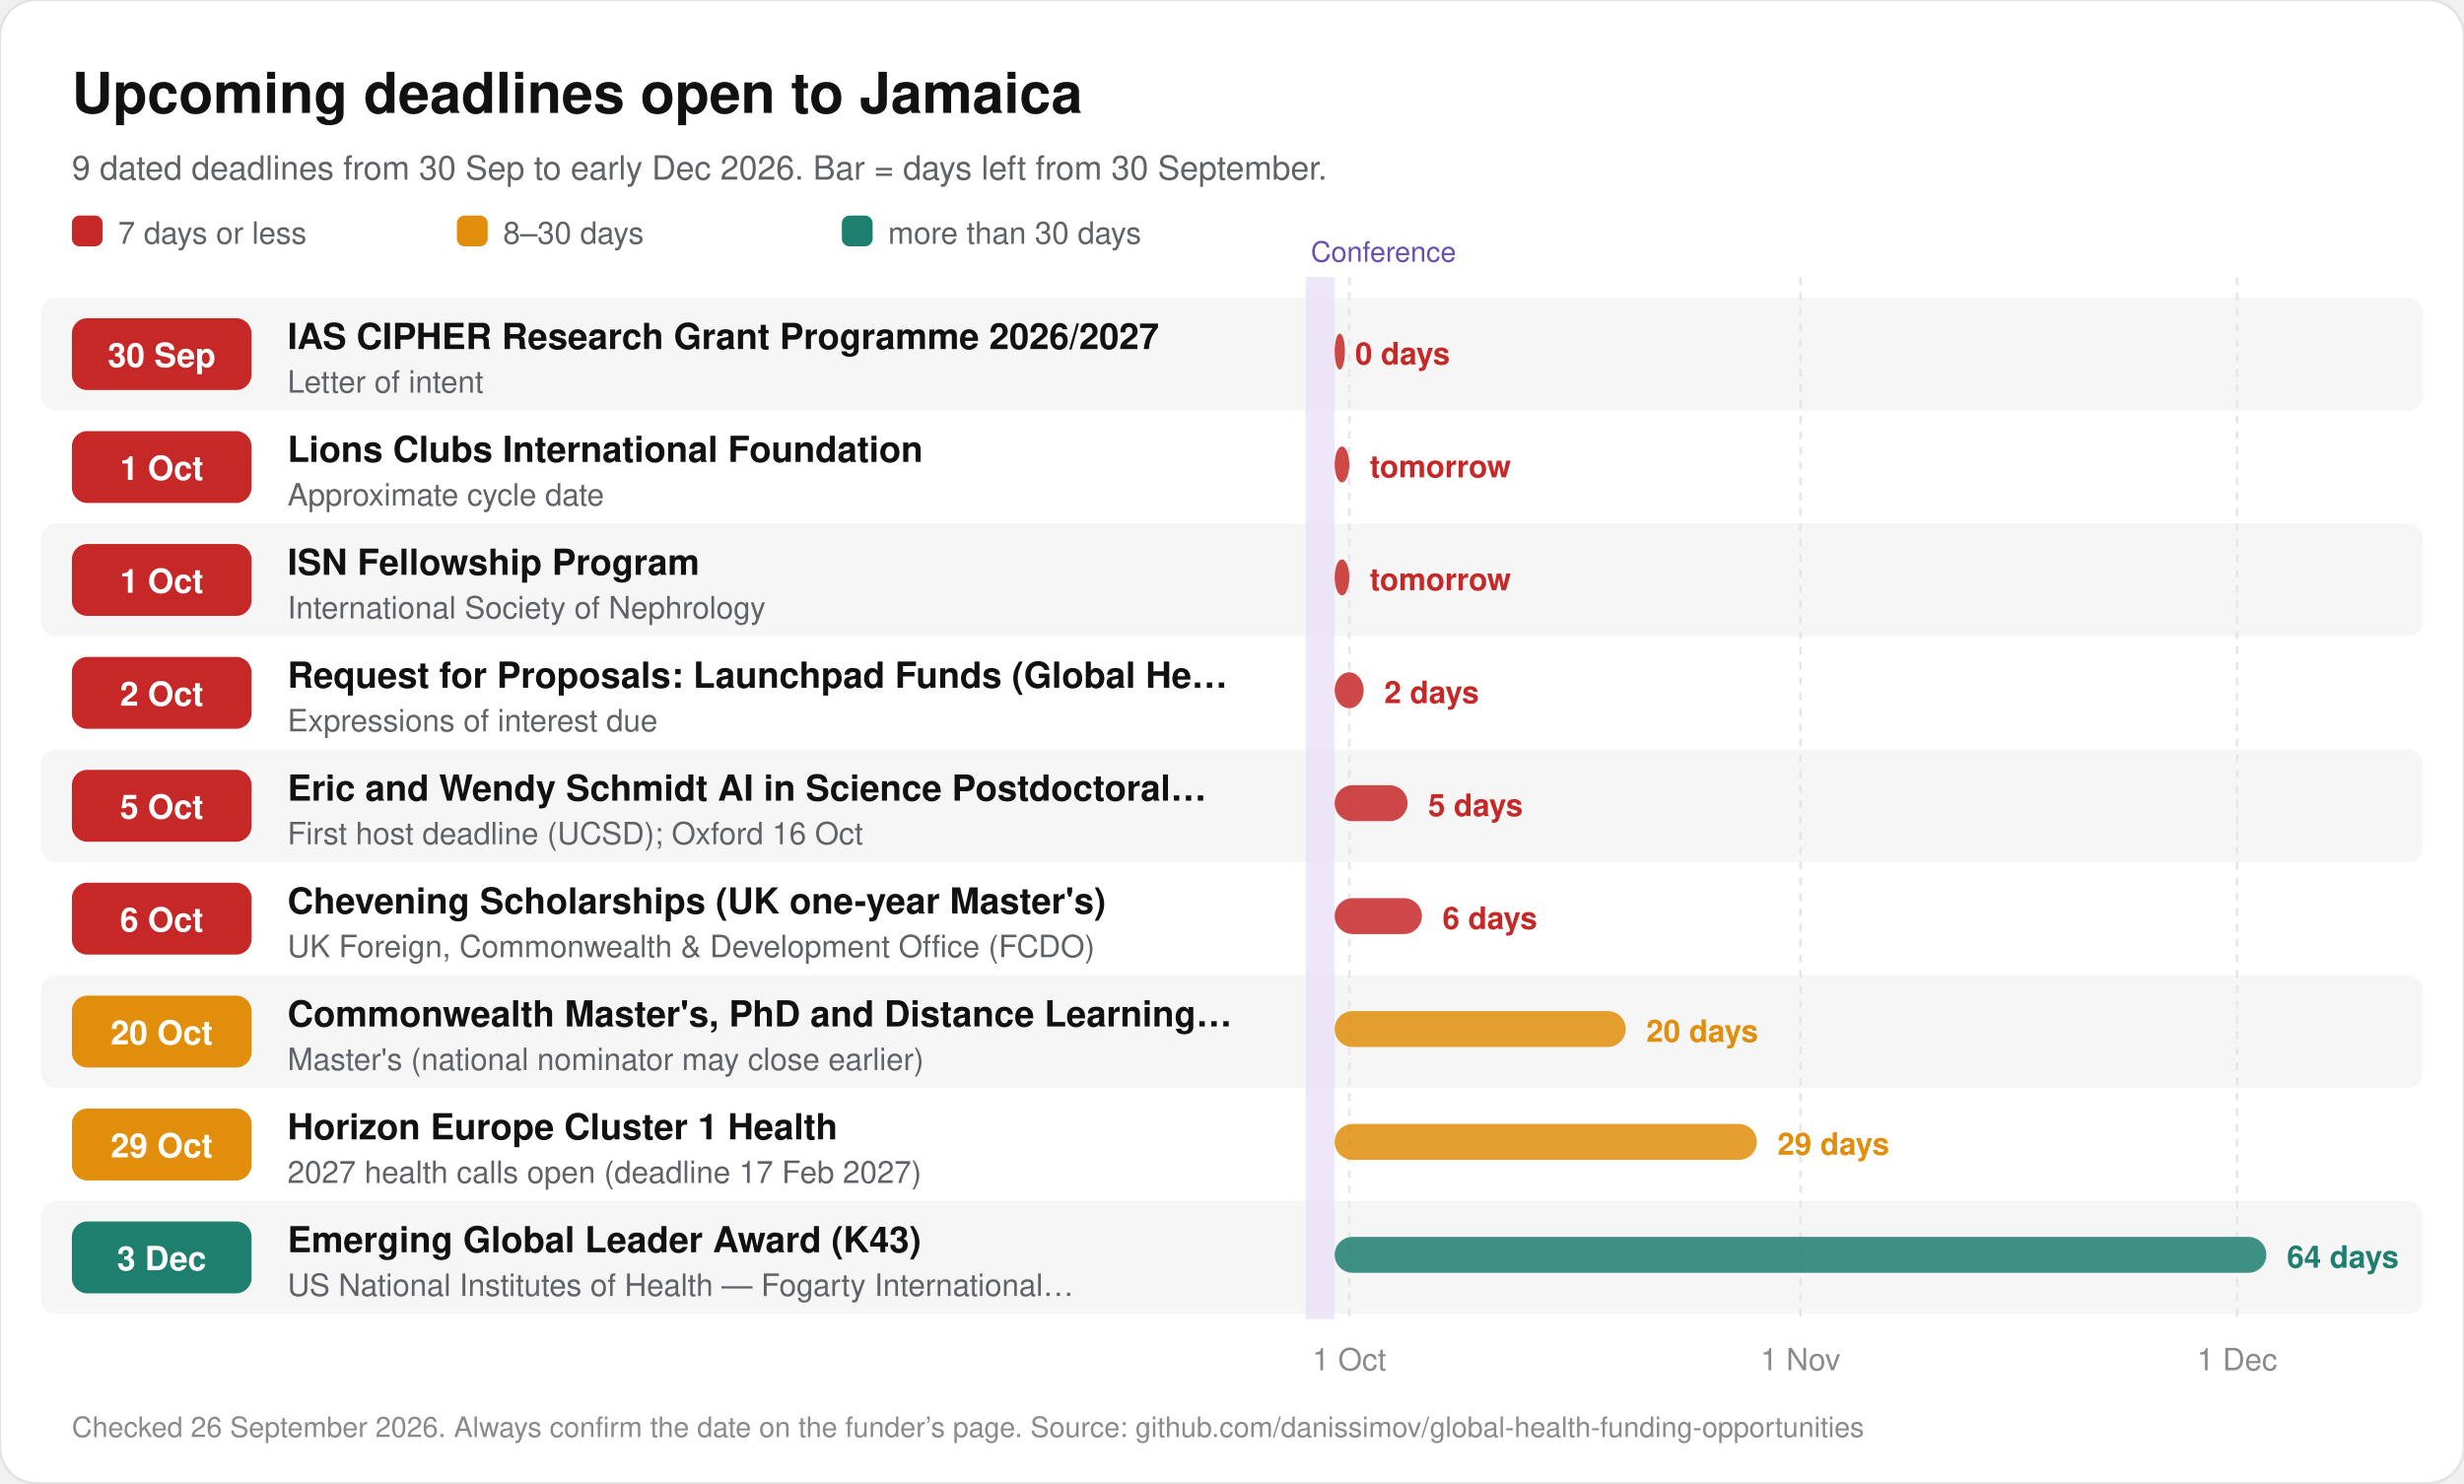
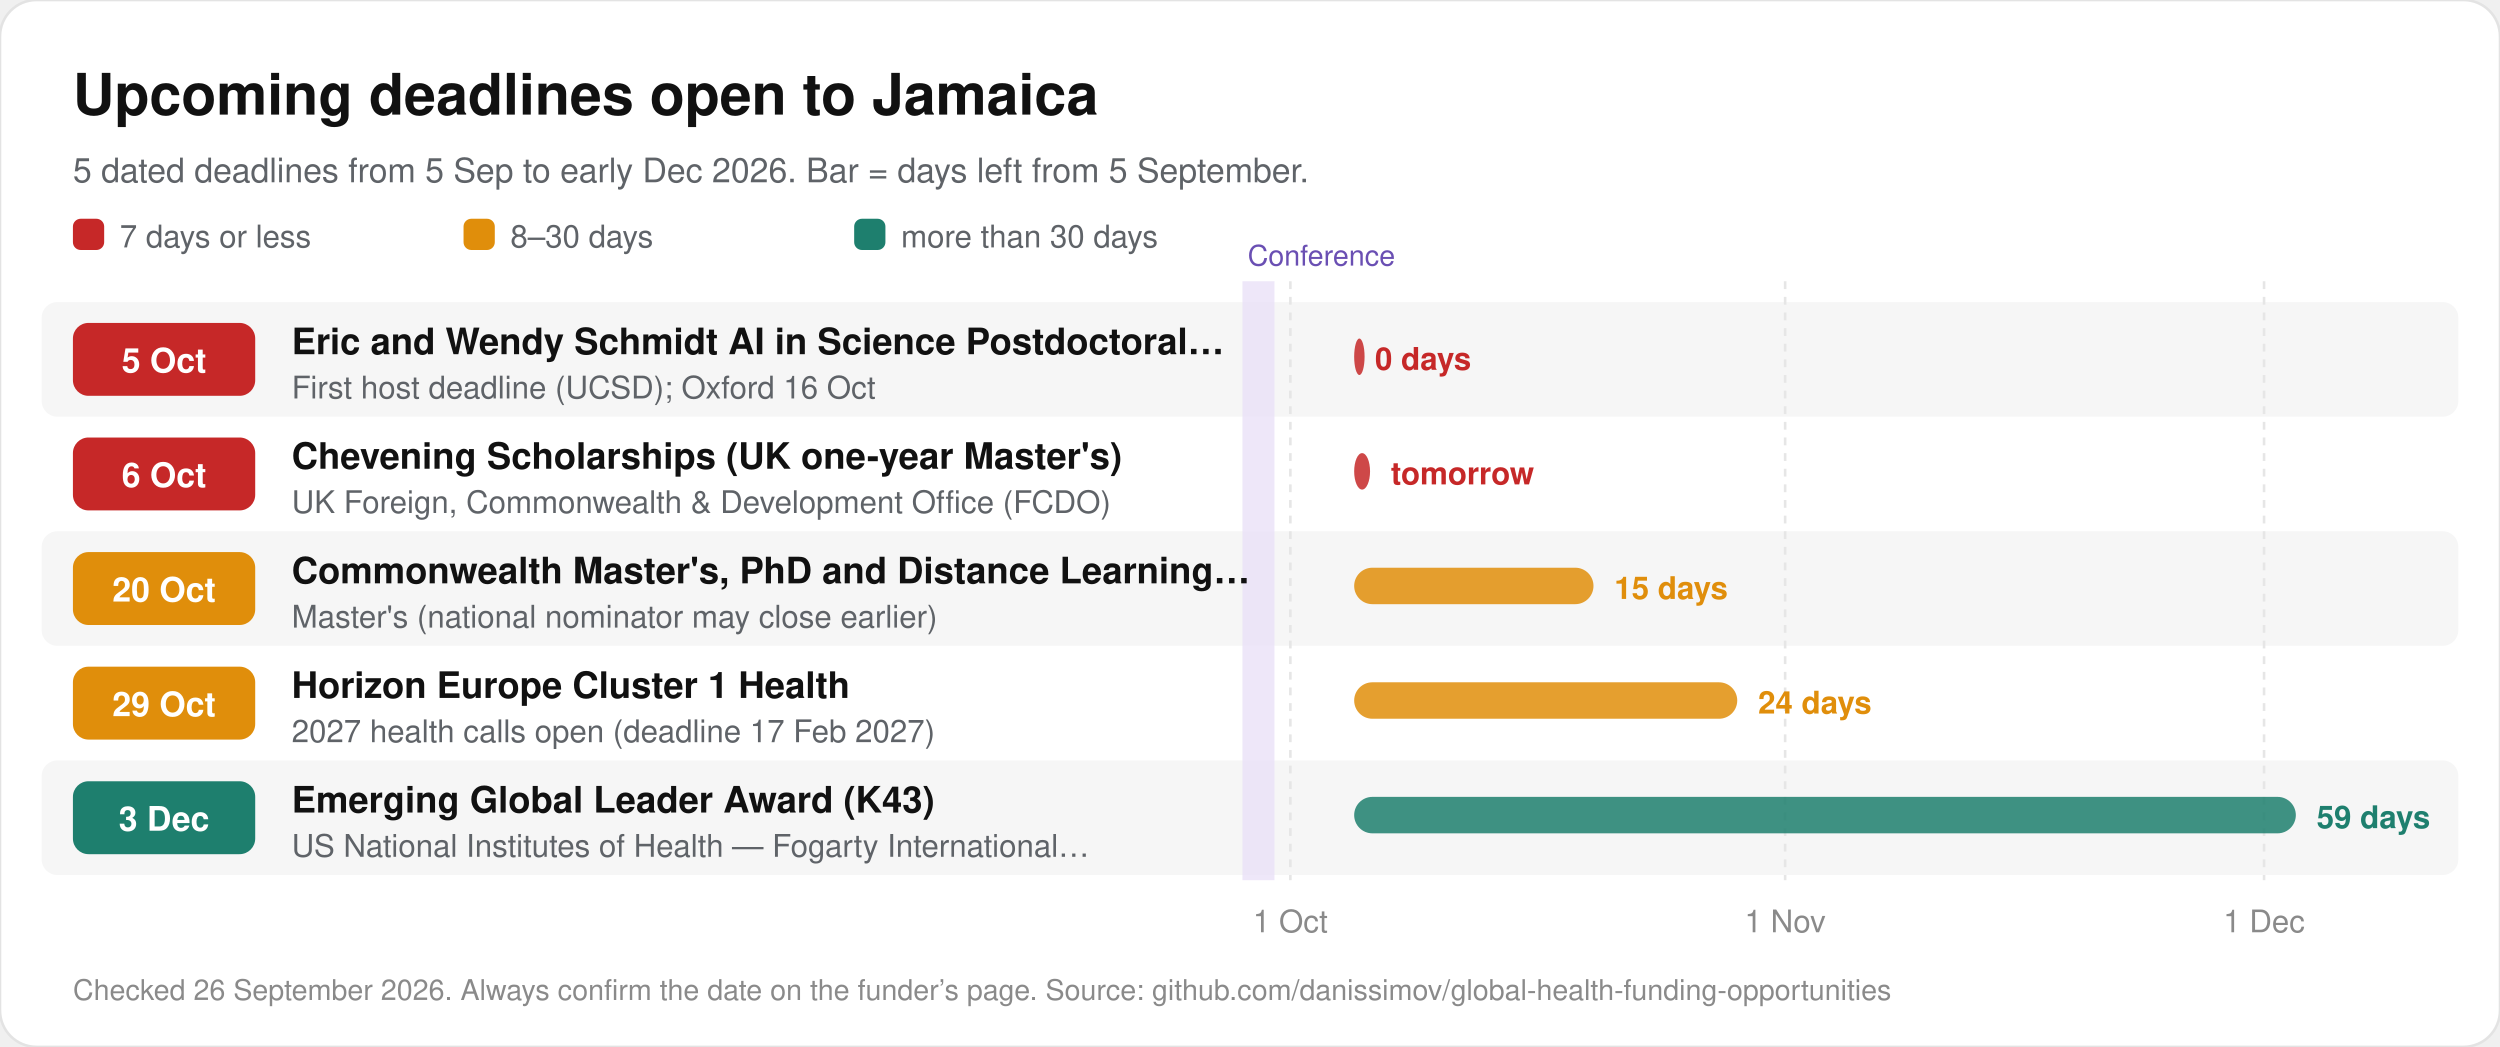
- <svg xmlns="http://www.w3.org/2000/svg" width="960" height="578" viewBox="0 0 960 578" font-family="Helvetica, Arial, sans-serif">
-   <rect x="0" y="0" width="960" height="578" rx="14" fill="#FFFFFF" stroke="#E3E3E3" />
+ <svg xmlns="http://www.w3.org/2000/svg" width="960" height="402" viewBox="0 0 960 402" font-family="Helvetica, Arial, sans-serif">
+   <rect x="0" y="0" width="960" height="402" rx="14" fill="#FFFFFF" stroke="#E3E3E3" />
  <text x="28" y="44" font-size="22" font-weight="700" fill="#111111">Upcoming deadlines open to Jamaica</text>
-   <text x="28" y="70" font-size="13" fill="#5F6368">9 dated deadlines from 30 Sep to early Dec 2026. Bar = days left from 30 September.</text>
+   <text x="28" y="70" font-size="13" fill="#5F6368">5 dated deadlines from 5 Sep to early Dec 2026. Bar = days left from 5 September.</text>
  <rect x="28" y="84" width="12" height="12" rx="3" fill="#C62828" />
  <text x="46" y="95" font-size="12" fill="#5F6368">7 days or less</text>
  <rect x="178" y="84" width="12" height="12" rx="3" fill="#E08E0B" />
  <text x="196" y="95" font-size="12" fill="#5F6368">8–30 days</text>
  <rect x="328" y="84" width="12" height="12" rx="3" fill="#1E7F6E" />
  <text x="346" y="95" font-size="12" fill="#5F6368">more than 30 days</text>
  <rect x="16" y="116" width="928" height="44" rx="6" fill="#F6F6F6" />
  <rect x="16" y="204" width="928" height="44" rx="6" fill="#F6F6F6" />
  <rect x="16" y="292" width="928" height="44" rx="6" fill="#F6F6F6" />
-   <rect x="16" y="380" width="928" height="44" rx="6" fill="#F6F6F6" />
-   <rect x="16" y="468" width="928" height="44" rx="6" fill="#F6F6F6" />
-   <rect x="508.7" y="108" width="11.3" height="406" fill="#E9E1F7" fill-opacity="0.8" />
-   <text x="510.7" y="102" font-size="11" fill="#6A4FB3">Conference</text>
-   <line x1="525.7" y1="108" x2="525.7" y2="514" stroke="#E6E6E6" stroke-dasharray="3 3" />
-   <text x="525.7" y="534" font-size="12" fill="#8A8A8A" text-anchor="middle">1 Oct</text>
-   <line x1="701.5" y1="108" x2="701.5" y2="514" stroke="#E6E6E6" stroke-dasharray="3 3" />
-   <text x="701.5" y="534" font-size="12" fill="#8A8A8A" text-anchor="middle">1 Nov</text>
-   <line x1="871.6" y1="108" x2="871.6" y2="514" stroke="#E6E6E6" stroke-dasharray="3 3" />
-   <text x="871.6" y="534" font-size="12" fill="#8A8A8A" text-anchor="middle">1 Dec</text>
+   <rect x="477.1" y="108" width="12.3" height="230" fill="#E9E1F7" fill-opacity="0.8" />
+   <text x="479.1" y="102" font-size="11" fill="#6A4FB3">Conference</text>
+   <line x1="495.5" y1="108" x2="495.5" y2="338" stroke="#E6E6E6" stroke-dasharray="3 3" />
+   <text x="495.5" y="358" font-size="12" fill="#8A8A8A" text-anchor="middle">1 Oct</text>
+   <line x1="685.5" y1="108" x2="685.5" y2="338" stroke="#E6E6E6" stroke-dasharray="3 3" />
+   <text x="685.5" y="358" font-size="12" fill="#8A8A8A" text-anchor="middle">1 Nov</text>
+   <line x1="869.4" y1="108" x2="869.4" y2="338" stroke="#E6E6E6" stroke-dasharray="3 3" />
+   <text x="869.4" y="358" font-size="12" fill="#8A8A8A" text-anchor="middle">1 Dec</text>
  <rect x="28" y="124" width="70" height="28" rx="6" fill="#C62828" />
-   <text x="63" y="143" font-size="13" font-weight="700" fill="#FFFFFF" text-anchor="middle">30 Sep</text>
-   <a href="https://www.iasociety.org/grants/cipher-grant-programme-2026-2027" target="_blank">
-     <text x="112" y="136" font-size="14" font-weight="700" fill="#111111">IAS CIPHER Research Grant Programme 2026/2027</text>
+   <text x="63" y="143" font-size="13" font-weight="700" fill="#FFFFFF" text-anchor="middle">5 Oct</text>
+   <a href="https://schmidtaiinsciencepostdocs.ucsd.edu/" target="_blank">
+     <text x="112" y="136" font-size="14" font-weight="700" fill="#111111">Eric and Wendy Schmidt AI in Science Postdoctoral…</text>
  </a>
-   <text x="112" y="153" font-size="12" fill="#5F6368">Letter of intent</text>
+   <text x="112" y="153" font-size="12" fill="#5F6368">First host deadline (UCSD); Oxford 16 Oct</text>
  <rect x="520" y="130" width="4.0" height="14" rx="7" fill="#C62828" fill-opacity="0.85" />
  <text x="528.0" y="142" font-size="12" font-weight="700" fill="#C62828">0 days</text>
  <rect x="28" y="168" width="70" height="28" rx="6" fill="#C62828" />
-   <text x="63" y="187" font-size="13" font-weight="700" fill="#FFFFFF" text-anchor="middle">1 Oct</text>
-   <a href="https://www.lionsclubs.org/en/lcif-grants-toolkit" target="_blank">
-     <text x="112" y="180" font-size="14" font-weight="700" fill="#111111">Lions Clubs International Foundation</text>
+   <text x="63" y="187" font-size="13" font-weight="700" fill="#FFFFFF" text-anchor="middle">6 Oct</text>
+   <a href="https://www.chevening.org/scholarships/application-timeline/" target="_blank">
+     <text x="112" y="180" font-size="14" font-weight="700" fill="#111111">Chevening Scholarships (UK one-year Master's)</text>
  </a>
-   <text x="112" y="197" font-size="12" fill="#5F6368">Approximate cycle date</text>
-   <rect x="520" y="174" width="5.7" height="14" rx="7" fill="#C62828" fill-opacity="0.85" />
-   <text x="533.7" y="186" font-size="12" font-weight="700" fill="#C62828">tomorrow</text>
-   <rect x="28" y="212" width="70" height="28" rx="6" fill="#C62828" />
-   <text x="63" y="231" font-size="13" font-weight="700" fill="#FFFFFF" text-anchor="middle">1 Oct</text>
-   <a href="https://fellowship.theisn.org/" target="_blank">
-     <text x="112" y="224" font-size="14" font-weight="700" fill="#111111">ISN Fellowship Program</text>
+   <text x="112" y="197" font-size="12" fill="#5F6368">UK Foreign, Commonwealth &amp; Development Office (FCDO)</text>
+   <rect x="520" y="174" width="6.1" height="14" rx="7" fill="#C62828" fill-opacity="0.85" />
+   <text x="534.1" y="186" font-size="12" font-weight="700" fill="#C62828">tomorrow</text>
+   <rect x="28" y="212" width="70" height="28" rx="6" fill="#E08E0B" />
+   <text x="63" y="231" font-size="13" font-weight="700" fill="#FFFFFF" text-anchor="middle">20 Oct</text>
+   <a href="https://cscuk.fcdo.gov.uk/about-us/scholarships-and-fellowships" target="_blank">
+     <text x="112" y="224" font-size="14" font-weight="700" fill="#111111">Commonwealth Master's, PhD and Distance Learning…</text>
  </a>
-   <text x="112" y="241" font-size="12" fill="#5F6368">International Society of Nephrology</text>
-   <rect x="520" y="218" width="5.7" height="14" rx="7" fill="#C62828" fill-opacity="0.85" />
-   <text x="533.7" y="230" font-size="12" font-weight="700" fill="#C62828">tomorrow</text>
-   <rect x="28" y="256" width="70" height="28" rx="6" fill="#C62828" />
-   <text x="63" y="275" font-size="13" font-weight="700" fill="#FFFFFF" text-anchor="middle">2 Oct</text>
-   <a href="https://coefficientgiving.org/funds/global-health-wellbeing-opportunities/request-for-proposals-launchpad-funds/" target="_blank">
-     <text x="112" y="268" font-size="14" font-weight="700" fill="#111111">Request for Proposals: Launchpad Funds (Global He…</text>
+   <text x="112" y="241" font-size="12" fill="#5F6368">Master's (national nominator may close earlier)</text>
+   <rect x="520" y="218" width="91.9" height="14" rx="7" fill="#E08E0B" fill-opacity="0.85" />
+   <text x="619.9" y="230" font-size="12" font-weight="700" fill="#E08E0B">15 days</text>
+   <rect x="28" y="256" width="70" height="28" rx="6" fill="#E08E0B" />
+   <text x="63" y="275" font-size="13" font-weight="700" fill="#FFFFFF" text-anchor="middle">29 Oct</text>
+   <a href="https://horizoneuropencpportal.eu/store/overview-health-calls-2026-and-2027-horizon-europe" target="_blank">
+     <text x="112" y="268" font-size="14" font-weight="700" fill="#111111">Horizon Europe Cluster 1 Health</text>
  </a>
-   <text x="112" y="285" font-size="12" fill="#5F6368">Expressions of interest due</text>
-   <rect x="520" y="262" width="11.3" height="14" rx="7" fill="#C62828" fill-opacity="0.85" />
-   <text x="539.3" y="274" font-size="12" font-weight="700" fill="#C62828">2 days</text>
-   <rect x="28" y="300" width="70" height="28" rx="6" fill="#C62828" />
-   <text x="63" y="319" font-size="13" font-weight="700" fill="#FFFFFF" text-anchor="middle">5 Oct</text>
-   <a href="https://schmidtaiinsciencepostdocs.ucsd.edu/" target="_blank">
-     <text x="112" y="312" font-size="14" font-weight="700" fill="#111111">Eric and Wendy Schmidt AI in Science Postdoctoral…</text>
+   <text x="112" y="285" font-size="12" fill="#5F6368">2027 health calls open (deadline 17 Feb 2027)</text>
+   <rect x="520" y="262" width="147.1" height="14" rx="7" fill="#E08E0B" fill-opacity="0.85" />
+   <text x="675.1" y="274" font-size="12" font-weight="700" fill="#E08E0B">24 days</text>
+   <rect x="28" y="300" width="70" height="28" rx="6" fill="#1E7F6E" />
+   <text x="63" y="319" font-size="13" font-weight="700" fill="#FFFFFF" text-anchor="middle">3 Dec</text>
+   <a href="https://www.fic.nih.gov/Programs/Pages/emerging-global-leader.aspx" target="_blank">
+     <text x="112" y="312" font-size="14" font-weight="700" fill="#111111">Emerging Global Leader Award (K43)</text>
  </a>
-   <text x="112" y="329" font-size="12" fill="#5F6368">First host deadline (UCSD); Oxford 16 Oct</text>
-   <rect x="520" y="306" width="28.4" height="14" rx="7" fill="#C62828" fill-opacity="0.85" />
-   <text x="556.4" y="318" font-size="12" font-weight="700" fill="#C62828">5 days</text>
-   <rect x="28" y="344" width="70" height="28" rx="6" fill="#C62828" />
-   <text x="63" y="363" font-size="13" font-weight="700" fill="#FFFFFF" text-anchor="middle">6 Oct</text>
-   <a href="https://www.chevening.org/scholarships/application-timeline/" target="_blank">
-     <text x="112" y="356" font-size="14" font-weight="700" fill="#111111">Chevening Scholarships (UK one-year Master's)</text>
-   </a>
-   <text x="112" y="373" font-size="12" fill="#5F6368">UK Foreign, Commonwealth &amp; Development Office (FCDO)</text>
-   <rect x="520" y="350" width="34.0" height="14" rx="7" fill="#C62828" fill-opacity="0.85" />
-   <text x="562.0" y="362" font-size="12" font-weight="700" fill="#C62828">6 days</text>
-   <rect x="28" y="388" width="70" height="28" rx="6" fill="#E08E0B" />
-   <text x="63" y="407" font-size="13" font-weight="700" fill="#FFFFFF" text-anchor="middle">20 Oct</text>
-   <a href="https://cscuk.fcdo.gov.uk/about-us/scholarships-and-fellowships" target="_blank">
-     <text x="112" y="400" font-size="14" font-weight="700" fill="#111111">Commonwealth Master's, PhD and Distance Learning…</text>
-   </a>
-   <text x="112" y="417" font-size="12" fill="#5F6368">Master's (national nominator may close earlier)</text>
-   <rect x="520" y="394" width="113.4" height="14" rx="7" fill="#E08E0B" fill-opacity="0.85" />
-   <text x="641.4" y="406" font-size="12" font-weight="700" fill="#E08E0B">20 days</text>
-   <rect x="28" y="432" width="70" height="28" rx="6" fill="#E08E0B" />
-   <text x="63" y="451" font-size="13" font-weight="700" fill="#FFFFFF" text-anchor="middle">29 Oct</text>
-   <a href="https://horizoneuropencpportal.eu/store/overview-health-calls-2026-and-2027-horizon-europe" target="_blank">
-     <text x="112" y="444" font-size="14" font-weight="700" fill="#111111">Horizon Europe Cluster 1 Health</text>
-   </a>
-   <text x="112" y="461" font-size="12" fill="#5F6368">2027 health calls open (deadline 17 Feb 2027)</text>
-   <rect x="520" y="438" width="164.5" height="14" rx="7" fill="#E08E0B" fill-opacity="0.85" />
-   <text x="692.5" y="450" font-size="12" font-weight="700" fill="#E08E0B">29 days</text>
-   <rect x="28" y="476" width="70" height="28" rx="6" fill="#1E7F6E" />
-   <text x="63" y="495" font-size="13" font-weight="700" fill="#FFFFFF" text-anchor="middle">3 Dec</text>
-   <a href="https://www.fic.nih.gov/Programs/Pages/emerging-global-leader.aspx" target="_blank">
-     <text x="112" y="488" font-size="14" font-weight="700" fill="#111111">Emerging Global Leader Award (K43)</text>
-   </a>
-   <text x="112" y="505" font-size="12" fill="#5F6368">US National Institutes of Health — Fogarty International…</text>
-   <rect x="520" y="482" width="363.0" height="14" rx="7" fill="#1E7F6E" fill-opacity="0.85" />
-   <text x="891.0" y="494" font-size="12" font-weight="700" fill="#1E7F6E">64 days</text>
-   <text x="28" y="560" font-size="11" fill="#8A8A8A">Checked 26 September 2026. Always confirm the date on the funder’s page. Source: github.com/danissimov/global-health-funding-opportunities</text>
+   <text x="112" y="329" font-size="12" fill="#5F6368">US National Institutes of Health — Fogarty International…</text>
+   <rect x="520" y="306" width="361.6" height="14" rx="7" fill="#1E7F6E" fill-opacity="0.85" />
+   <text x="889.6" y="318" font-size="12" font-weight="700" fill="#1E7F6E">59 days</text>
+   <text x="28" y="384" font-size="11" fill="#8A8A8A">Checked 26 September 2026. Always confirm the date on the funder’s page. Source: github.com/danissimov/global-health-funding-opportunities</text>
</svg>
